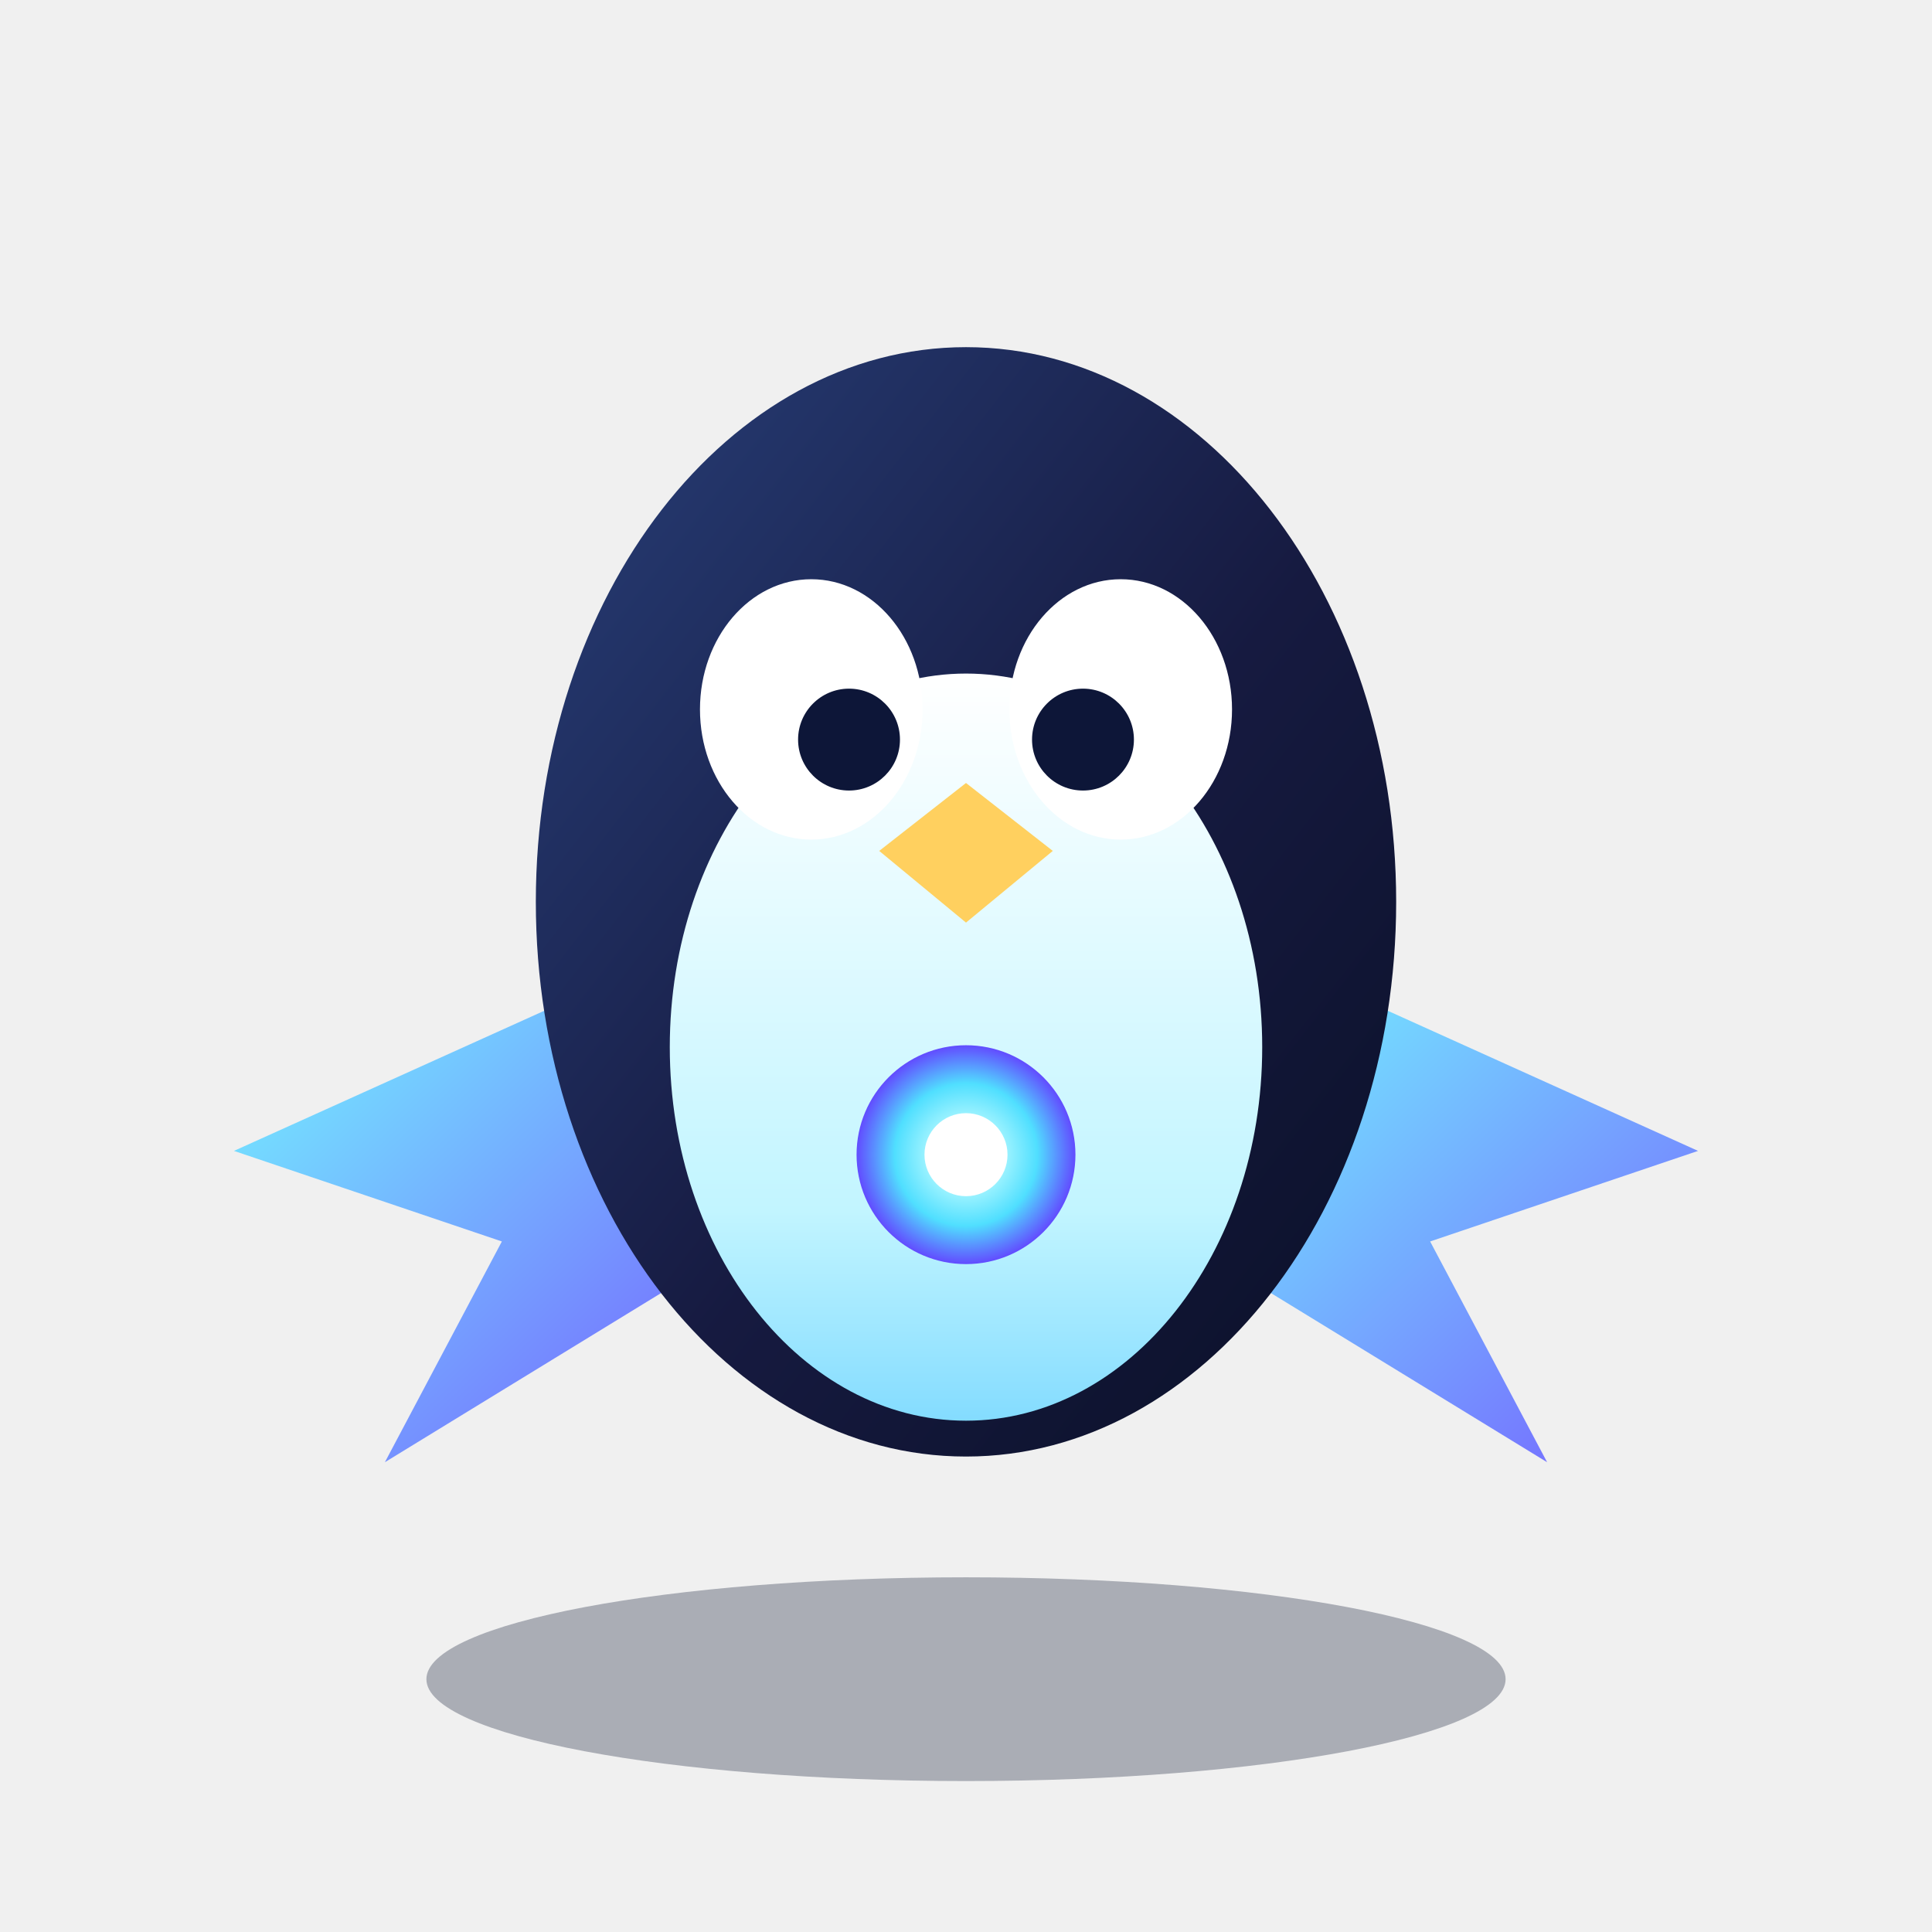
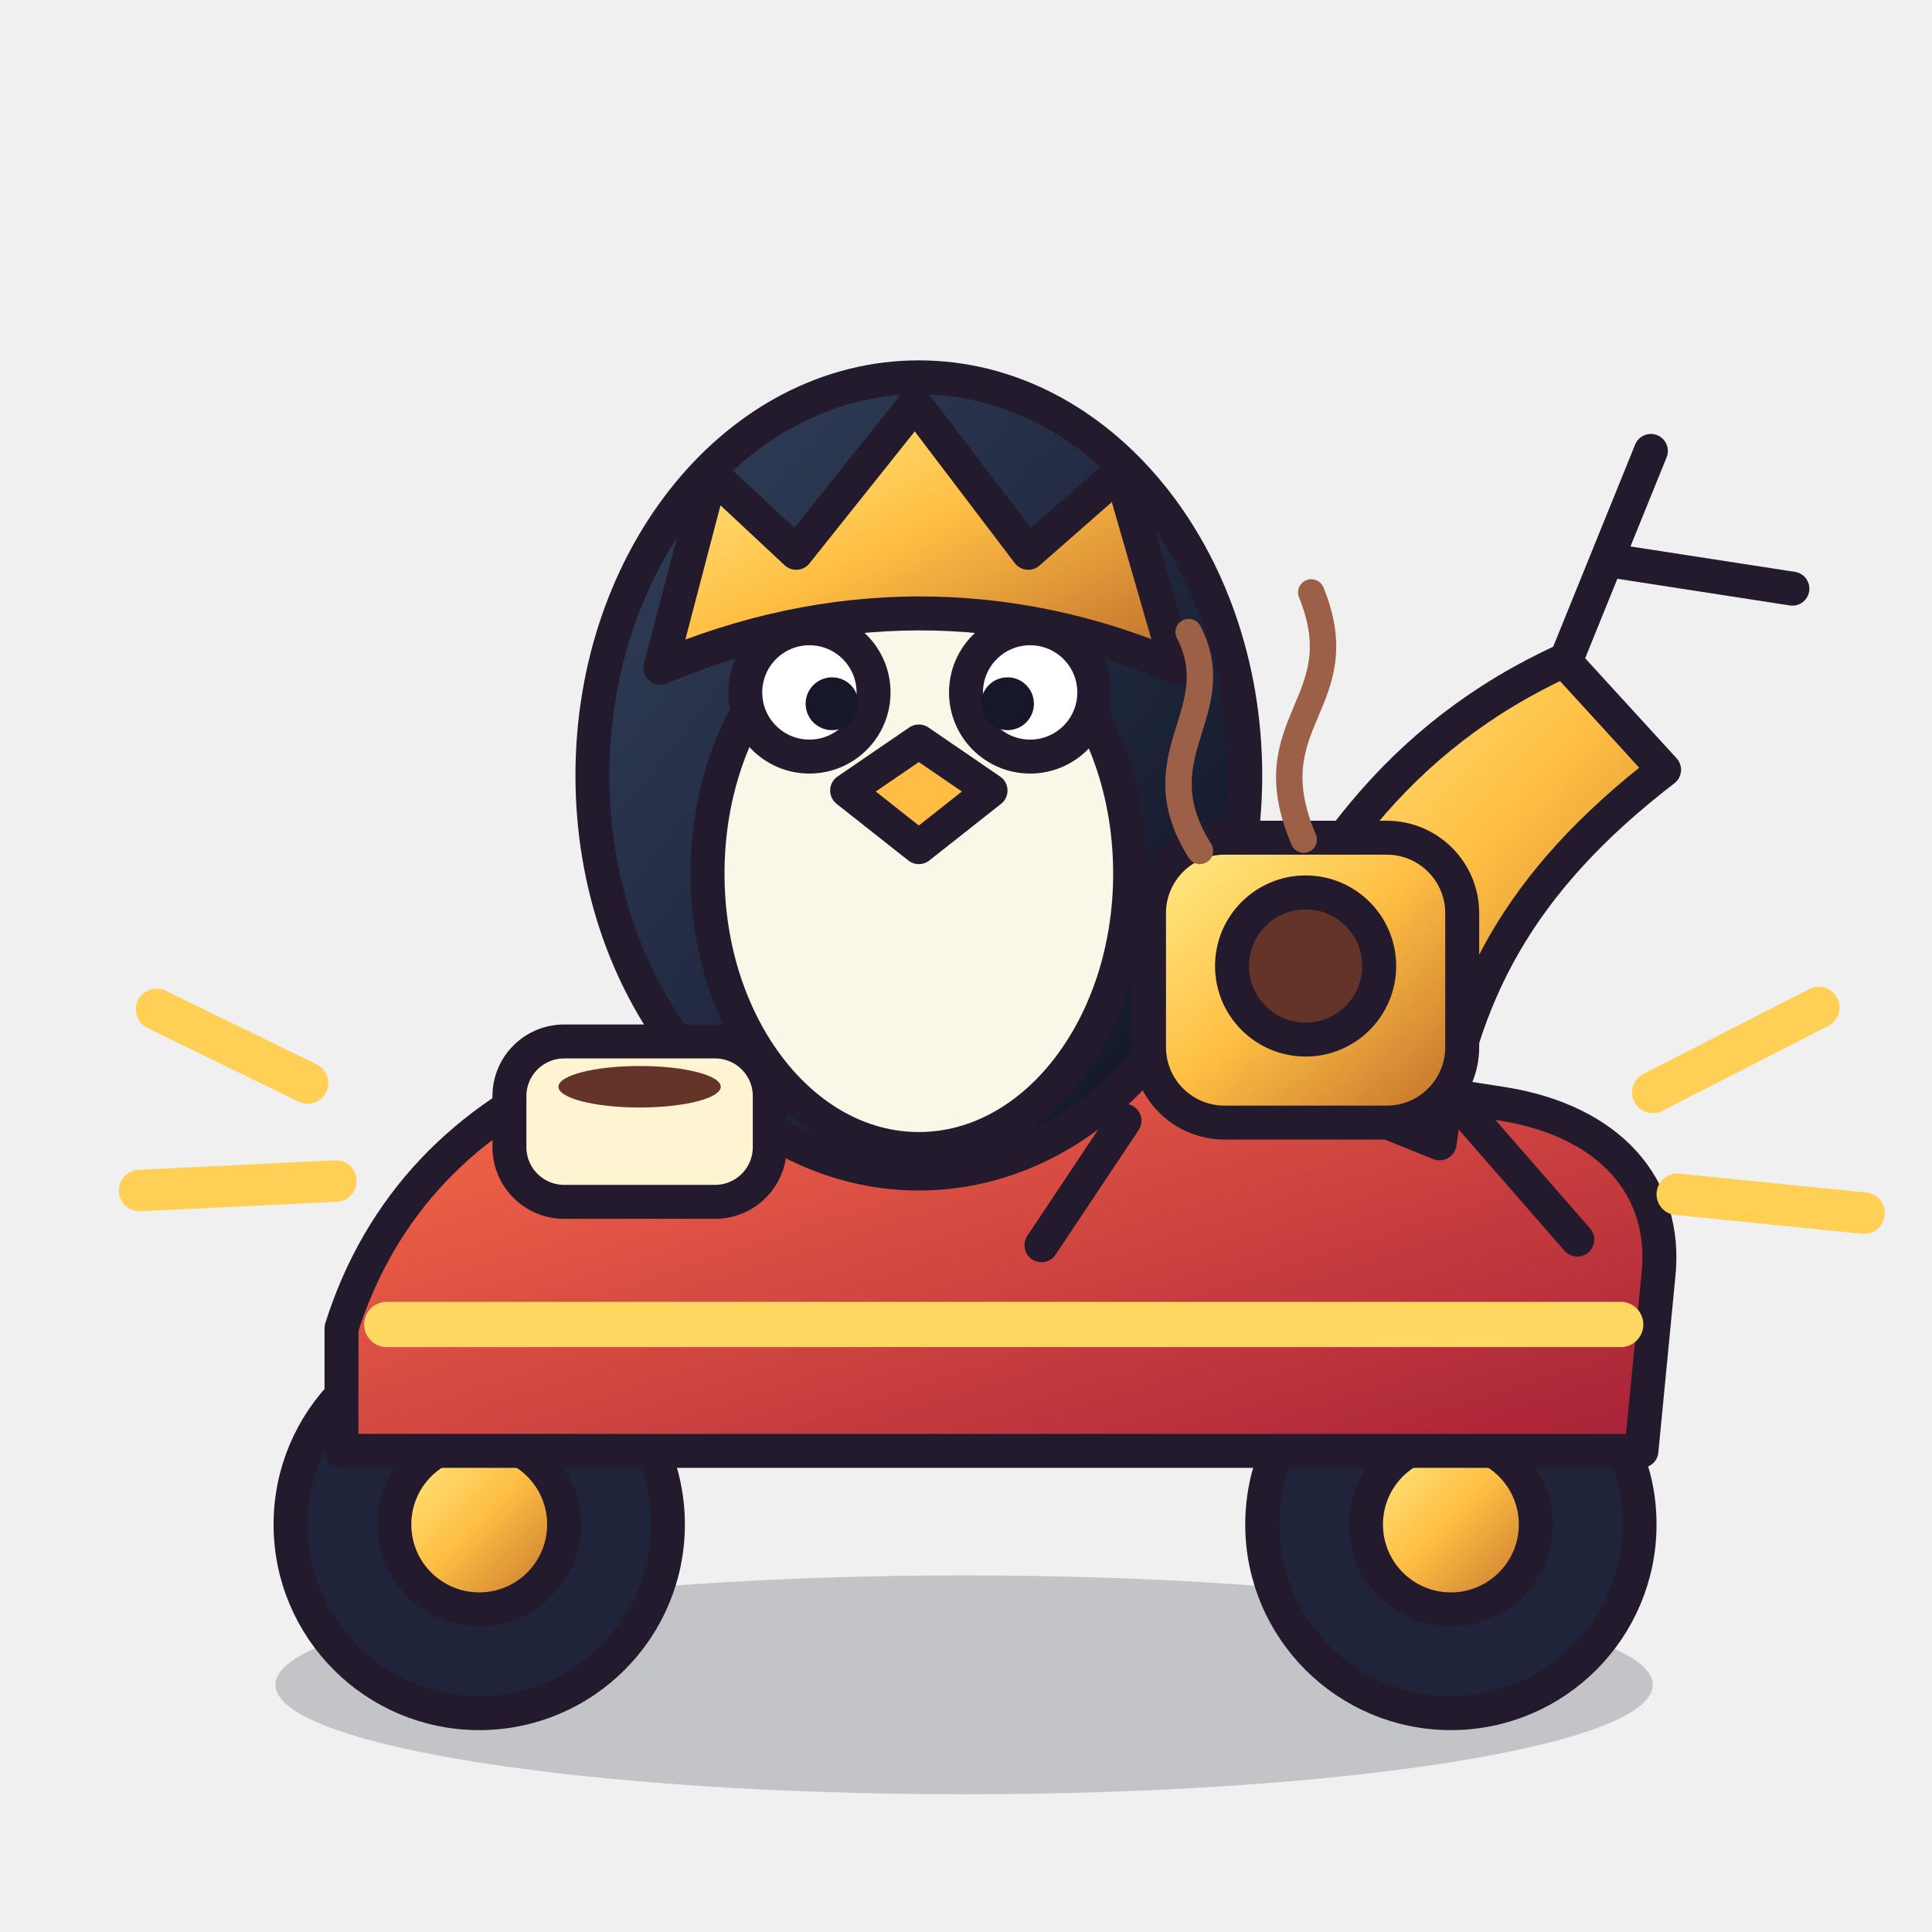
<svg xmlns="http://www.w3.org/2000/svg" width="2048" height="2048" viewBox="0 0 1024 1024">
  <defs>
-     <linearGradient id="body" x1="0" y1="0" x2="1" y2="1">
-       <stop stop-color="#283f79" />
-       <stop offset=".55" stop-color="#161a40" />
-       <stop offset="1" stop-color="#0a1027" />
+     <linearGradient id="red" x1="0" y1="0" x2="1" y2="1">
+       <stop stop-color="#ff704a" />
+       <stop offset="1" stop-color="#a62038" />
    </linearGradient>
-     <linearGradient id="belly" x1="0" y1="0" x2="0" y2="1">
-       <stop stop-color="#ffffff" />
-       <stop offset=".72" stop-color="#c2f5ff" />
-       <stop offset="1" stop-color="#84dcff" />
+     <linearGradient id="gold" x1="0" y1="0" x2="1" y2="1">
+       <stop stop-color="#fff08d" />
+       <stop offset=".48" stop-color="#ffbf44" />
+       <stop offset="1" stop-color="#bd6d2b" />
    </linearGradient>
-     <linearGradient id="wing" x1="0" y1="0" x2="1" y2="1">
-       <stop stop-color="#73f4ff" />
-       <stop offset="1" stop-color="#765fff" />
+     <linearGradient id="dark" x1="0" y1="0" x2="1" y2="1">
+       <stop stop-color="#33405c" />
+       <stop offset="1" stop-color="#0f1323" />
    </linearGradient>
-     <radialGradient id="core">
-       <stop stop-color="#fff" />
-       <stop offset=".25" stop-color="#bafaff" />
-       <stop offset=".65" stop-color="#50dfff" />
-       <stop offset="1" stop-color="#624bff" />
-     </radialGradient>
  </defs>
-   <ellipse cx="512" cy="890" rx="286" ry="54" fill="#06102b" opacity=".3" />
-   <path d="M310 526 124 610l142 48-62 117 178-109Z" fill="url(#wing)" />
-   <path d="M714 526 900 610l-142 48 62 117-178-109Z" fill="url(#wing)" />
-   <ellipse cx="512" cy="478" rx="228" ry="294" fill="url(#body)" />
-   <ellipse cx="512" cy="555" rx="157" ry="198" fill="url(#belly)" />
-   <ellipse cx="430" cy="376" rx="59" ry="69" fill="#fff" />
-   <ellipse cx="594" cy="376" rx="59" ry="69" fill="#fff" />
-   <circle cx="450" cy="392" r="27" fill="#0d1638" />
-   <circle cx="574" cy="392" r="27" fill="#0d1638" />
-   <path d="M466 451 512 415l46 36-46 38Z" fill="#ffd05f" />
-   <circle cx="512" cy="612" r="58" fill="url(#core)" />
-   <circle cx="512" cy="612" r="22" fill="#fff" />
+   <ellipse cx="511" cy="893" rx="365" ry="58" fill="#101327" opacity=".2" />
+   <g stroke="#241a2d" stroke-width="18" stroke-linecap="round" stroke-linejoin="round">
+     <circle cx="254" cy="808" r="100" fill="#20243a" />
+     <circle cx="254" cy="808" r="45" fill="url(#gold)" />
+     <circle cx="769" cy="808" r="100" fill="#20243a" />
+     <circle cx="769" cy="808" r="45" fill="url(#gold)" />
+     <path d="M181 704c41-130 180-186 370-157l245 38c57 9 88 44 83 91l-9 93H181Z" fill="url(#red)" />
+     <path d="M205 702h654" fill="none" stroke="#ffd861" stroke-width="24" />
+     <path d="M649 560c42-102 93-170 180-210l53 58c-78 60-108 120-119 198Z" fill="url(#gold)" />
+     <path d="M830 350l45-111m-22 58 97 15" fill="none" />
+     <ellipse cx="487" cy="411" rx="173" ry="211" fill="url(#dark)" />
+     <ellipse cx="487" cy="463" rx="112" ry="146" fill="#f8f7e8" />
+     <circle cx="429" cy="367" r="34" fill="#fff" />
+     <circle cx="546" cy="367" r="34" fill="#fff" />
+     <circle cx="441" cy="373" r="14" fill="#17172a" stroke="none" />
+     <circle cx="534" cy="373" r="14" fill="#17172a" stroke="none" />
+     <path d="M449 419 487 393l38 26-38 30Z" fill="#ffbd45" />
+     <path d="m377 251 45 42 63-79 60 79 49-43 30 104c-90-39-185-38-274 0Z" fill="url(#gold)" />
+     <rect x="609" y="444" width="166" height="151" rx="40" fill="url(#gold)" />
+     <circle cx="692" cy="512" r="39" fill="#633427" />
+     <path d="M691 445c-27-63 28-72 4-131m-59 137c-32-51 16-73-6-116" fill="none" stroke="#9b6045" stroke-width="14" />
+     <path d="M596 594 552 660m229-66 55 63" fill="none" />
+     <rect x="270" y="552" width="138" height="85" rx="29" fill="#fff4d2" />
+     <ellipse cx="339" cy="576" rx="43" ry="11" fill="#633427" stroke="none" />
+     <path d="M163 574 83 535m95 91-104 5m802-52 88-45m-75 99 99 10" fill="none" stroke="#ffcf56" stroke-width="22" />
+   </g>
</svg>
